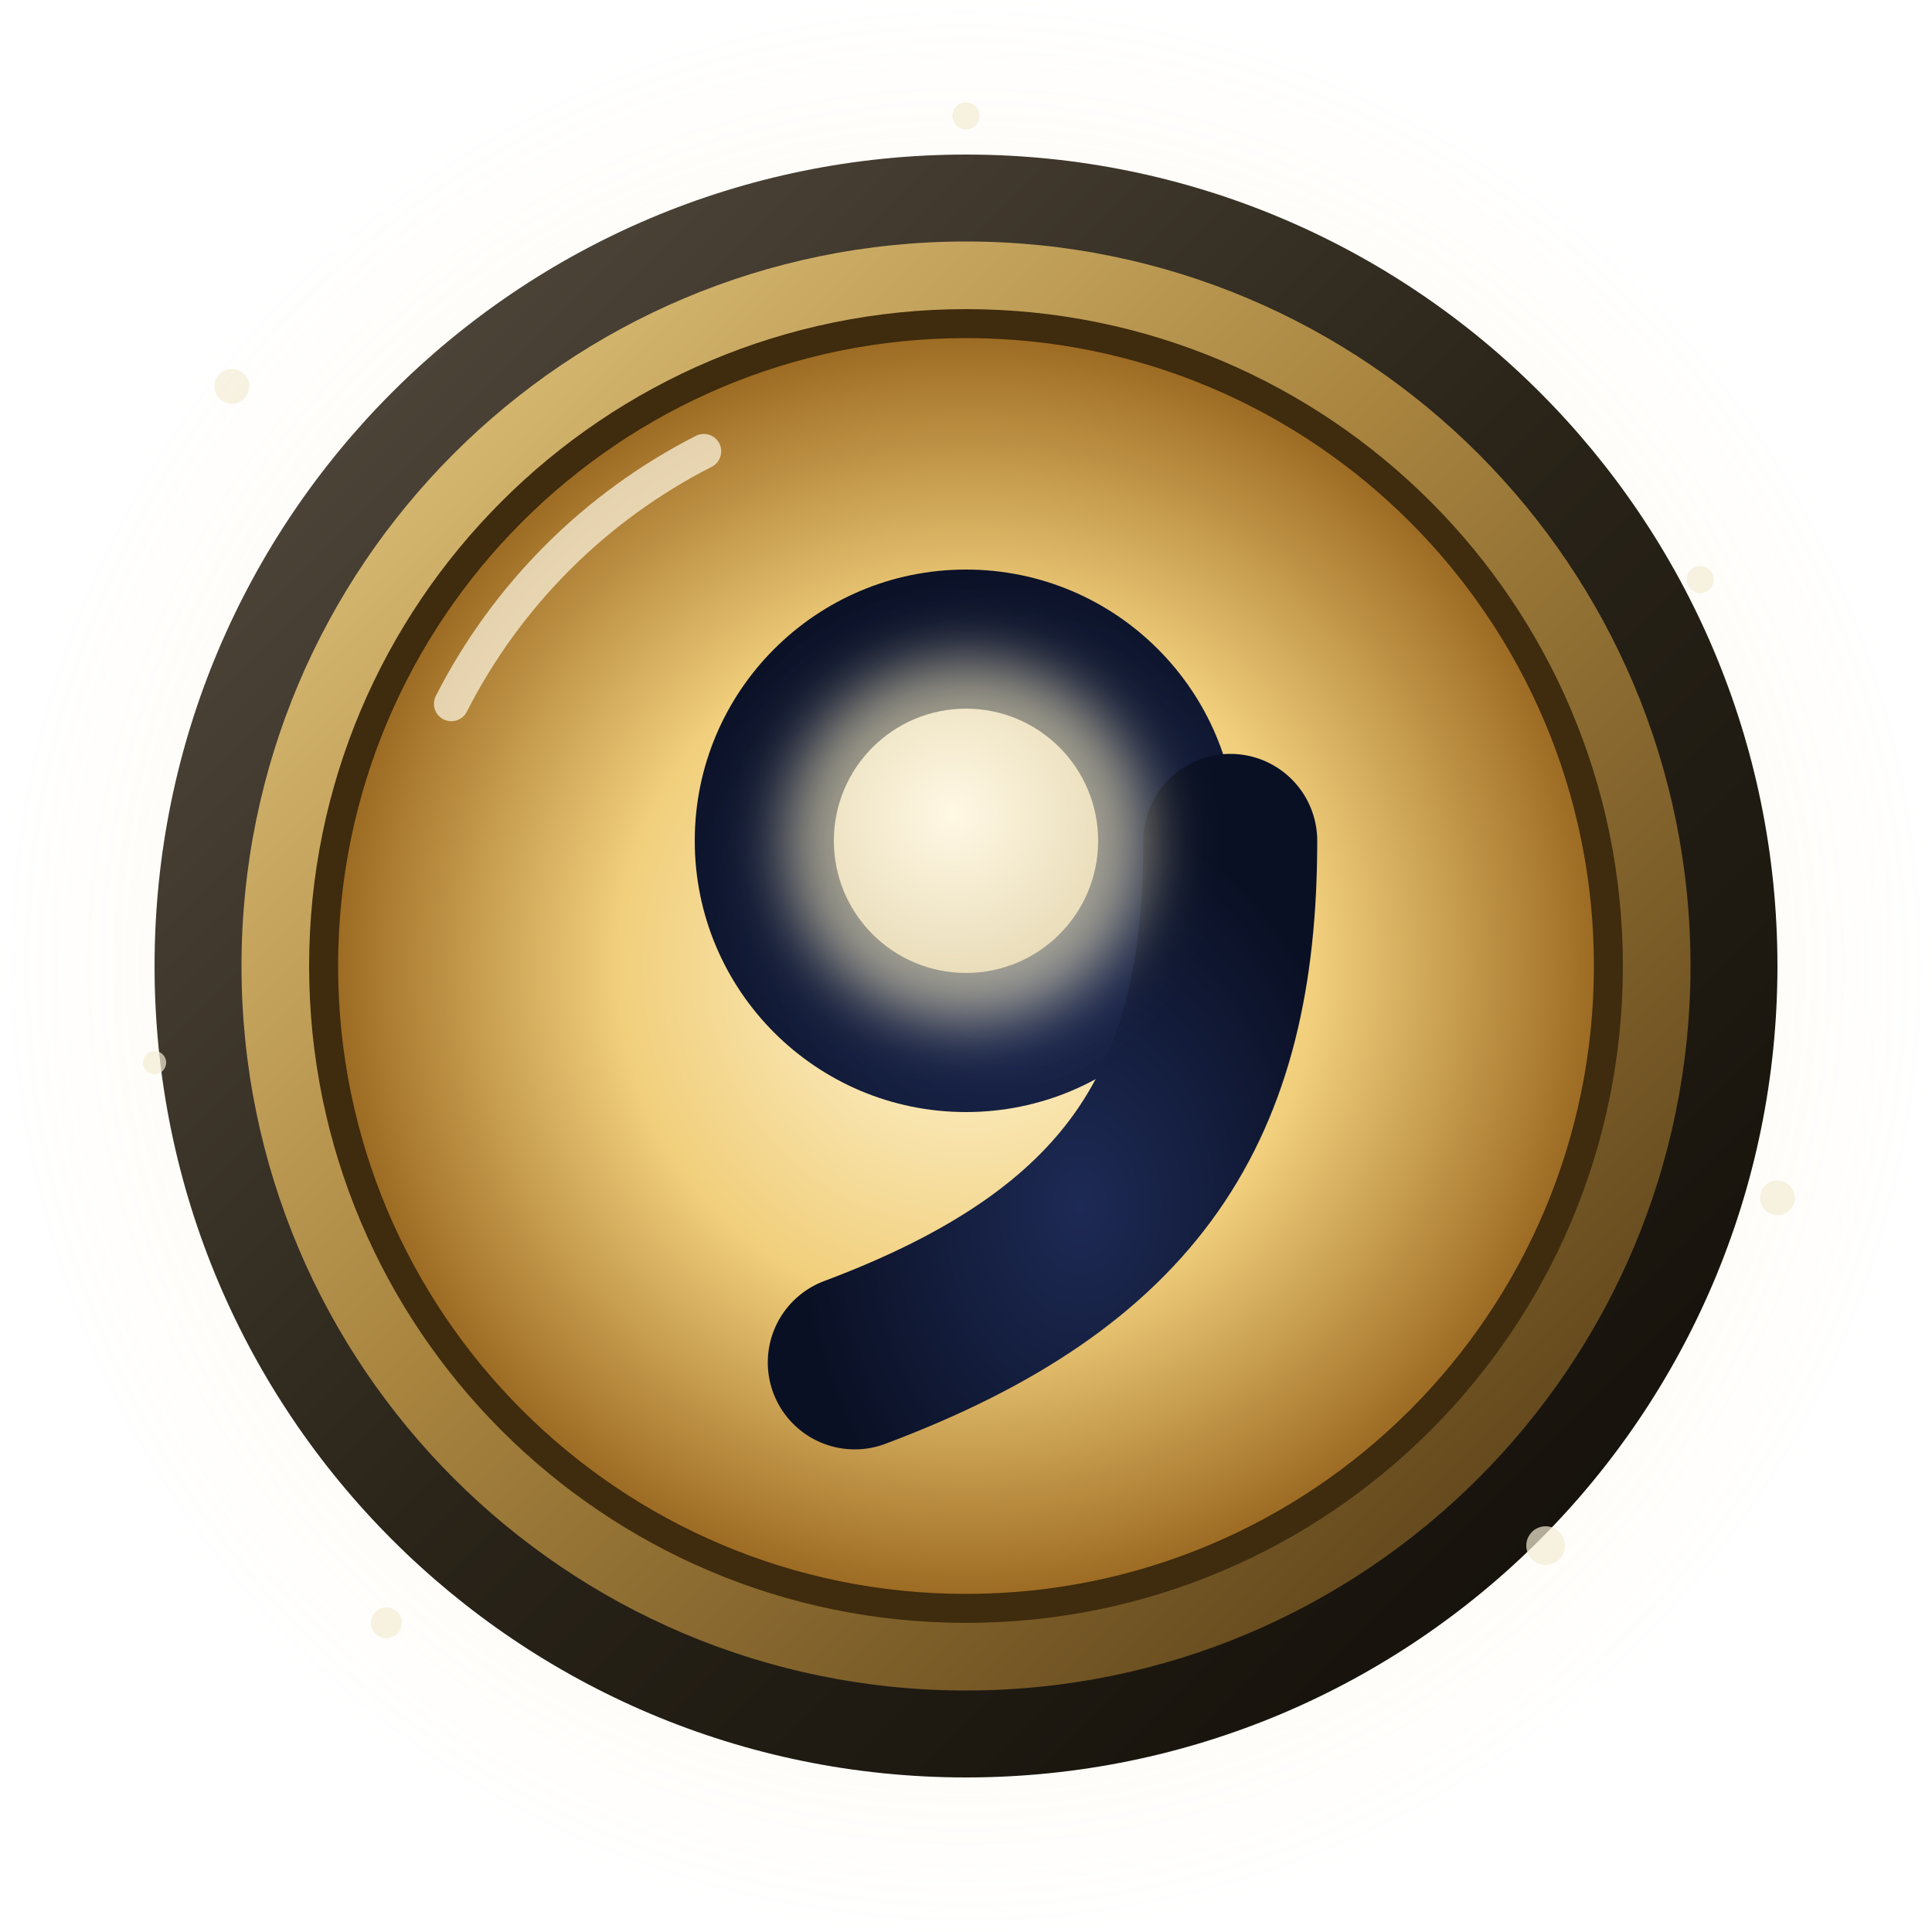
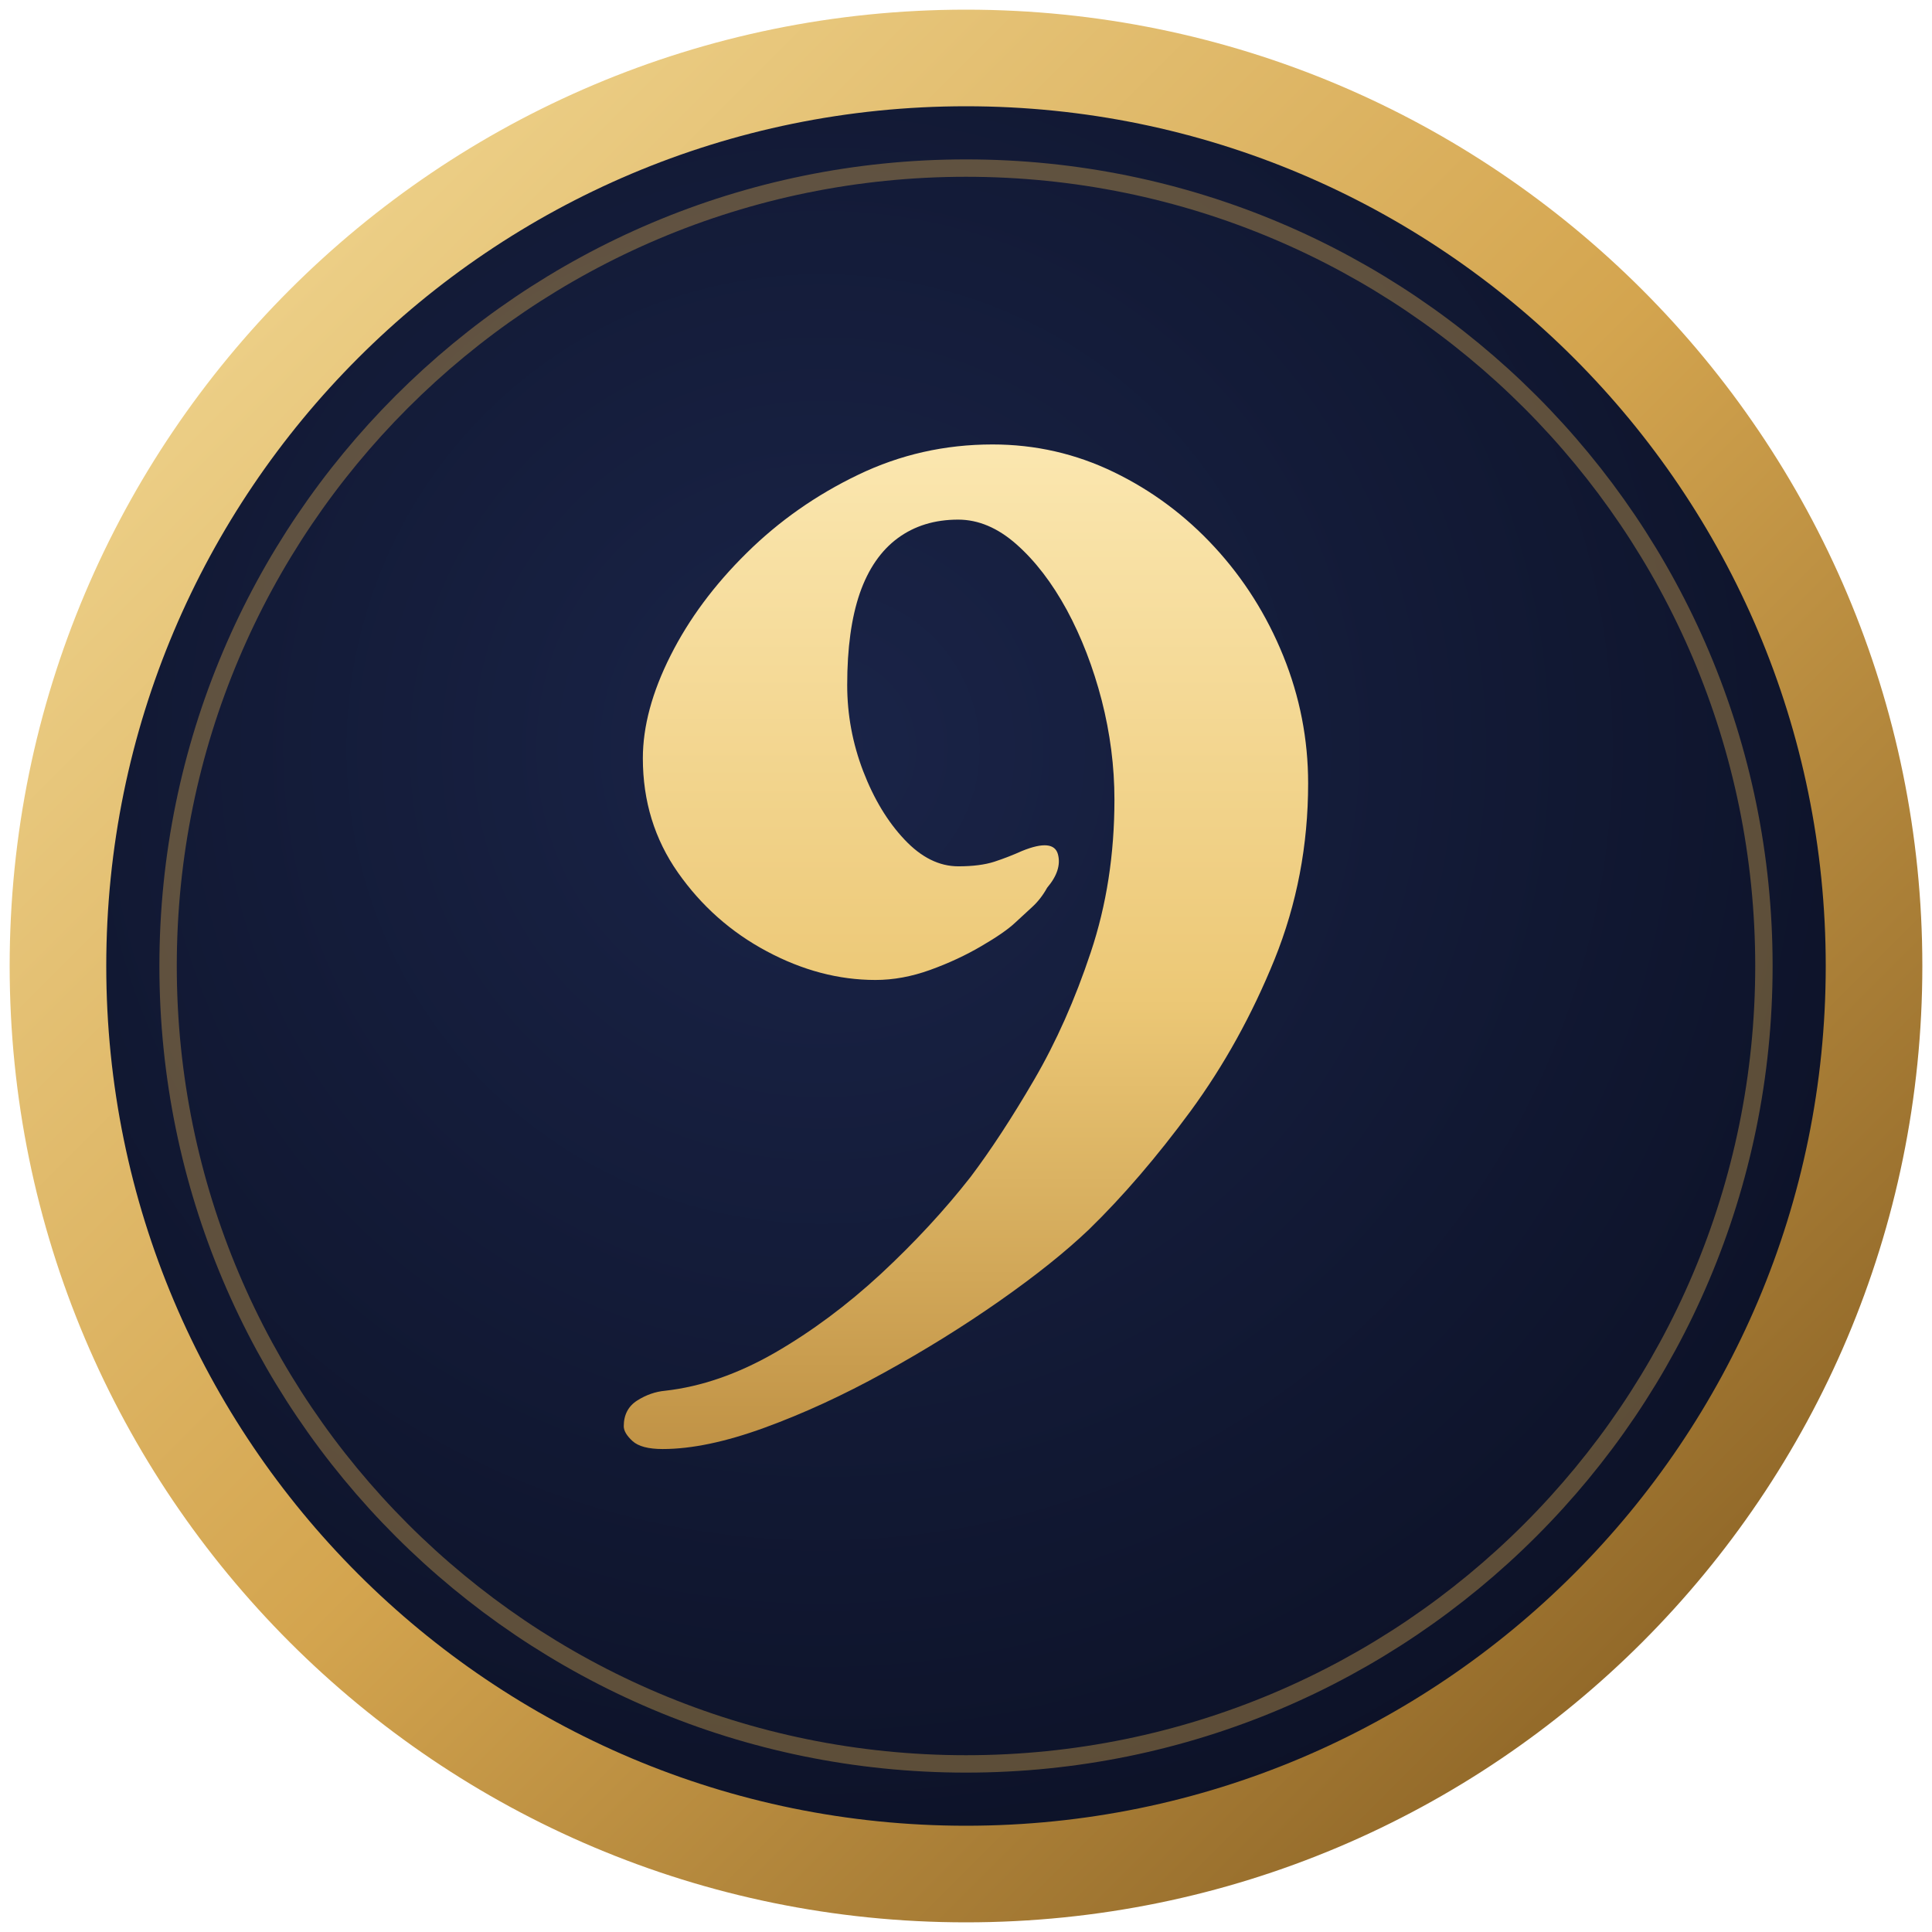
- <svg xmlns="http://www.w3.org/2000/svg" viewBox="0 0 100 100">
+ <svg xmlns="http://www.w3.org/2000/svg" viewBox="0 0 100 100" width="100" height="100">
  <defs>
-     <linearGradient id="rim" x1="0" y1="0" x2="1" y2="1">
-       <stop offset="0" stop-color="#e9cd84" />
-       <stop offset=".45" stop-color="#a8843f" />
-       <stop offset="1" stop-color="#4e3612" />
+     <radialGradient id="nfull" cx=".42" cy=".38" r=".7">
+       <stop offset="0" stop-color="#1a2448" />
+       <stop offset="1" stop-color="#0b1024" />
+     </radialGradient>
+     <linearGradient id="rfull" x1="0" y1="0" x2="1" y2="1">
+       <stop offset="0" stop-color="#f4dc98" />
+       <stop offset=".5" stop-color="#d4a54f" />
+       <stop offset="1" stop-color="#7d561d" />
    </linearGradient>
-     <linearGradient id="iron" x1="0" y1="0" x2="1" y2="1">
-       <stop offset="0" stop-color="#5a5044" />
-       <stop offset=".5" stop-color="#2a2419" />
-       <stop offset="1" stop-color="#0f0c07" />
+     <linearGradient id="gfull" x1="0" y1="1" x2="0" y2="0">
+       <stop offset="0" stop-color="#fbe7b0" />
+       <stop offset=".55" stop-color="#ecc876" />
+       <stop offset="1" stop-color="#c09245" />
    </linearGradient>
-     <radialGradient id="lens" cx=".5" cy=".5" r=".5">
-       <stop offset="0" stop-color="#fff6d8" />
-       <stop offset=".55" stop-color="#f1cf7c" />
-       <stop offset="1" stop-color="#9c6a22" />
-     </radialGradient>
-     <radialGradient id="navy" cx=".6" cy=".7" r=".75">
-       <stop offset="0" stop-color="#1d2a55" />
-       <stop offset="1" stop-color="#0a1024" />
-     </radialGradient>
-     <radialGradient id="moon" cx=".45" cy=".4" r=".7">
-       <stop offset="0" stop-color="#fff8e4" />
-       <stop offset="1" stop-color="#e6d9b4" />
-     </radialGradient>
-     <radialGradient id="halo" cx=".5" cy=".5" r=".5">
-       <stop offset="0" stop-color="#f4d68a" stop-opacity="0.55" />
-       <stop offset=".6" stop-color="#f4d68a" stop-opacity="0.12" />
-       <stop offset="1" stop-color="#f4d68a" stop-opacity="0" />
-     </radialGradient>
-     <filter id="glow" x="-50%" y="-50%" width="200%" height="200%">
-       <feGaussianBlur stdDeviation="2.2" />
-     </filter>
  </defs>
-   <circle cx="50" cy="50" r="50" fill="url(#halo)" />
-   <circle cx="50" cy="50" r="42" fill="url(#iron)" />
-   <circle cx="50" cy="50" r="37.5" fill="url(#rim)" />
-   <circle cx="50" cy="50" r="34" fill="#3f2b0d" />
-   <circle cx="50" cy="50" r="32.5" fill="url(#lens)" />
-   <path d="M 23.36 36.43 A 29.90 29.90 0 0 1 36.43 23.36" fill="none" stroke="#fff8e4" stroke-width="1.8" stroke-linecap="round" opacity=".7" />
-   <g transform="translate(50 50) scale(0.72) translate(-50 -50)">
-     <circle cx="50" cy="41" r="19.5" fill="url(#navy)" />
-     <path d="M 69 41 C 69 60, 62 71, 42 78.5" fill="none" stroke="url(#navy)" stroke-width="12.5" stroke-linecap="round" />
-     <circle cx="50" cy="41" r="13" fill="#fff3c4" opacity="0.6" filter="url(#glow)" />
-     <circle cx="50" cy="41" r="9.5" fill="url(#moon)" />
-   </g>
-   <circle cx="12" cy="20" r="0.9" fill="#f4ecd4" opacity=".7" />
-   <circle cx="88" cy="30" r="0.7" fill="#f4ecd4" opacity=".7" />
-   <circle cx="20" cy="84" r="0.8" fill="#f4ecd4" opacity=".7" />
-   <circle cx="80" cy="80" r="1" fill="#f4ecd4" opacity=".7" />
-   <circle cx="8" cy="55" r="0.6" fill="#f4ecd4" opacity=".7" />
-   <circle cx="92" cy="62" r="0.9" fill="#f4ecd4" opacity=".7" />
-   <circle cx="50" cy="6" r="0.7" fill="#f4ecd4" opacity=".7" />
+   <circle cx="50" cy="50" r="47" fill="url(#nfull)" />
+   <circle cx="50" cy="50" r="47" fill="none" stroke="url(#rfull)" stroke-width="5" />
+   <circle cx="50" cy="50" r="41.30" fill="none" stroke="#d4a54f" stroke-opacity=".4" stroke-width=".9" />
+   <path d="M70.9 -49.9Q56.4 -49.9 50.5 -44.5Q44.6 -39.1 44.6 -34.5Q44.6 -22.9 53.7 -17.1Q62.7 -11.4 72.6 -10.5Q109.1 -6.4 146.6 15.1Q184 36.7 218.4 68.5Q252.7 100.4 279 134Q299.5 161.2 321.9 199.6Q344.3 238 360.2 285.8Q376.2 333.6 376.2 389Q376.2 422.5 367.6 456.1Q358.9 489.6 344 517.2Q329 544.7 310 561.5Q291.1 578.2 270.6 578.2Q246.8 578.2 229.8 565.7Q212.7 553.1 204.1 528.4Q195.6 503.7 195.6 466.4Q195.6 436.4 206.4 408.2Q217.2 380.1 234.3 362Q251.3 343.9 270.7 343.9Q285.3 343.9 295 347Q304.7 350.2 313.8 354.3Q335 362.9 338 352.1Q340.9 341.4 330.7 329.4Q326.5 321.8 320.6 316.4Q314.7 311 309.1 305.8Q302.1 299.2 286.3 290Q270.5 280.7 251.7 273.9Q232.9 267.1 214.7 267.1Q177.4 267.1 141.2 286.5Q105 305.8 81.2 339.7Q57.5 373.5 57.5 416.9Q57.5 449.2 76.2 486.3Q94.8 523.3 127.7 555.7Q160.5 588.1 203 608.5Q245.5 629 293.8 629Q337.2 629 375.8 610.3Q414.4 591.6 443.9 559.6Q473.5 527.5 490.3 486.1Q507.1 444.6 507.1 400Q507.1 337.2 484.4 281Q461.6 224.8 427.6 178.4Q393.5 132.1 359 98.5Q335.3 75.9 298.6 50.2Q261.9 24.5 220.5 1.7Q179.2 -21.1 139.7 -35.5Q100.2 -49.9 70.9 -49.9Z" fill="url(#gfull)" transform="translate(28.87 71.18) scale(0.07659 -0.07659)" />
</svg>
